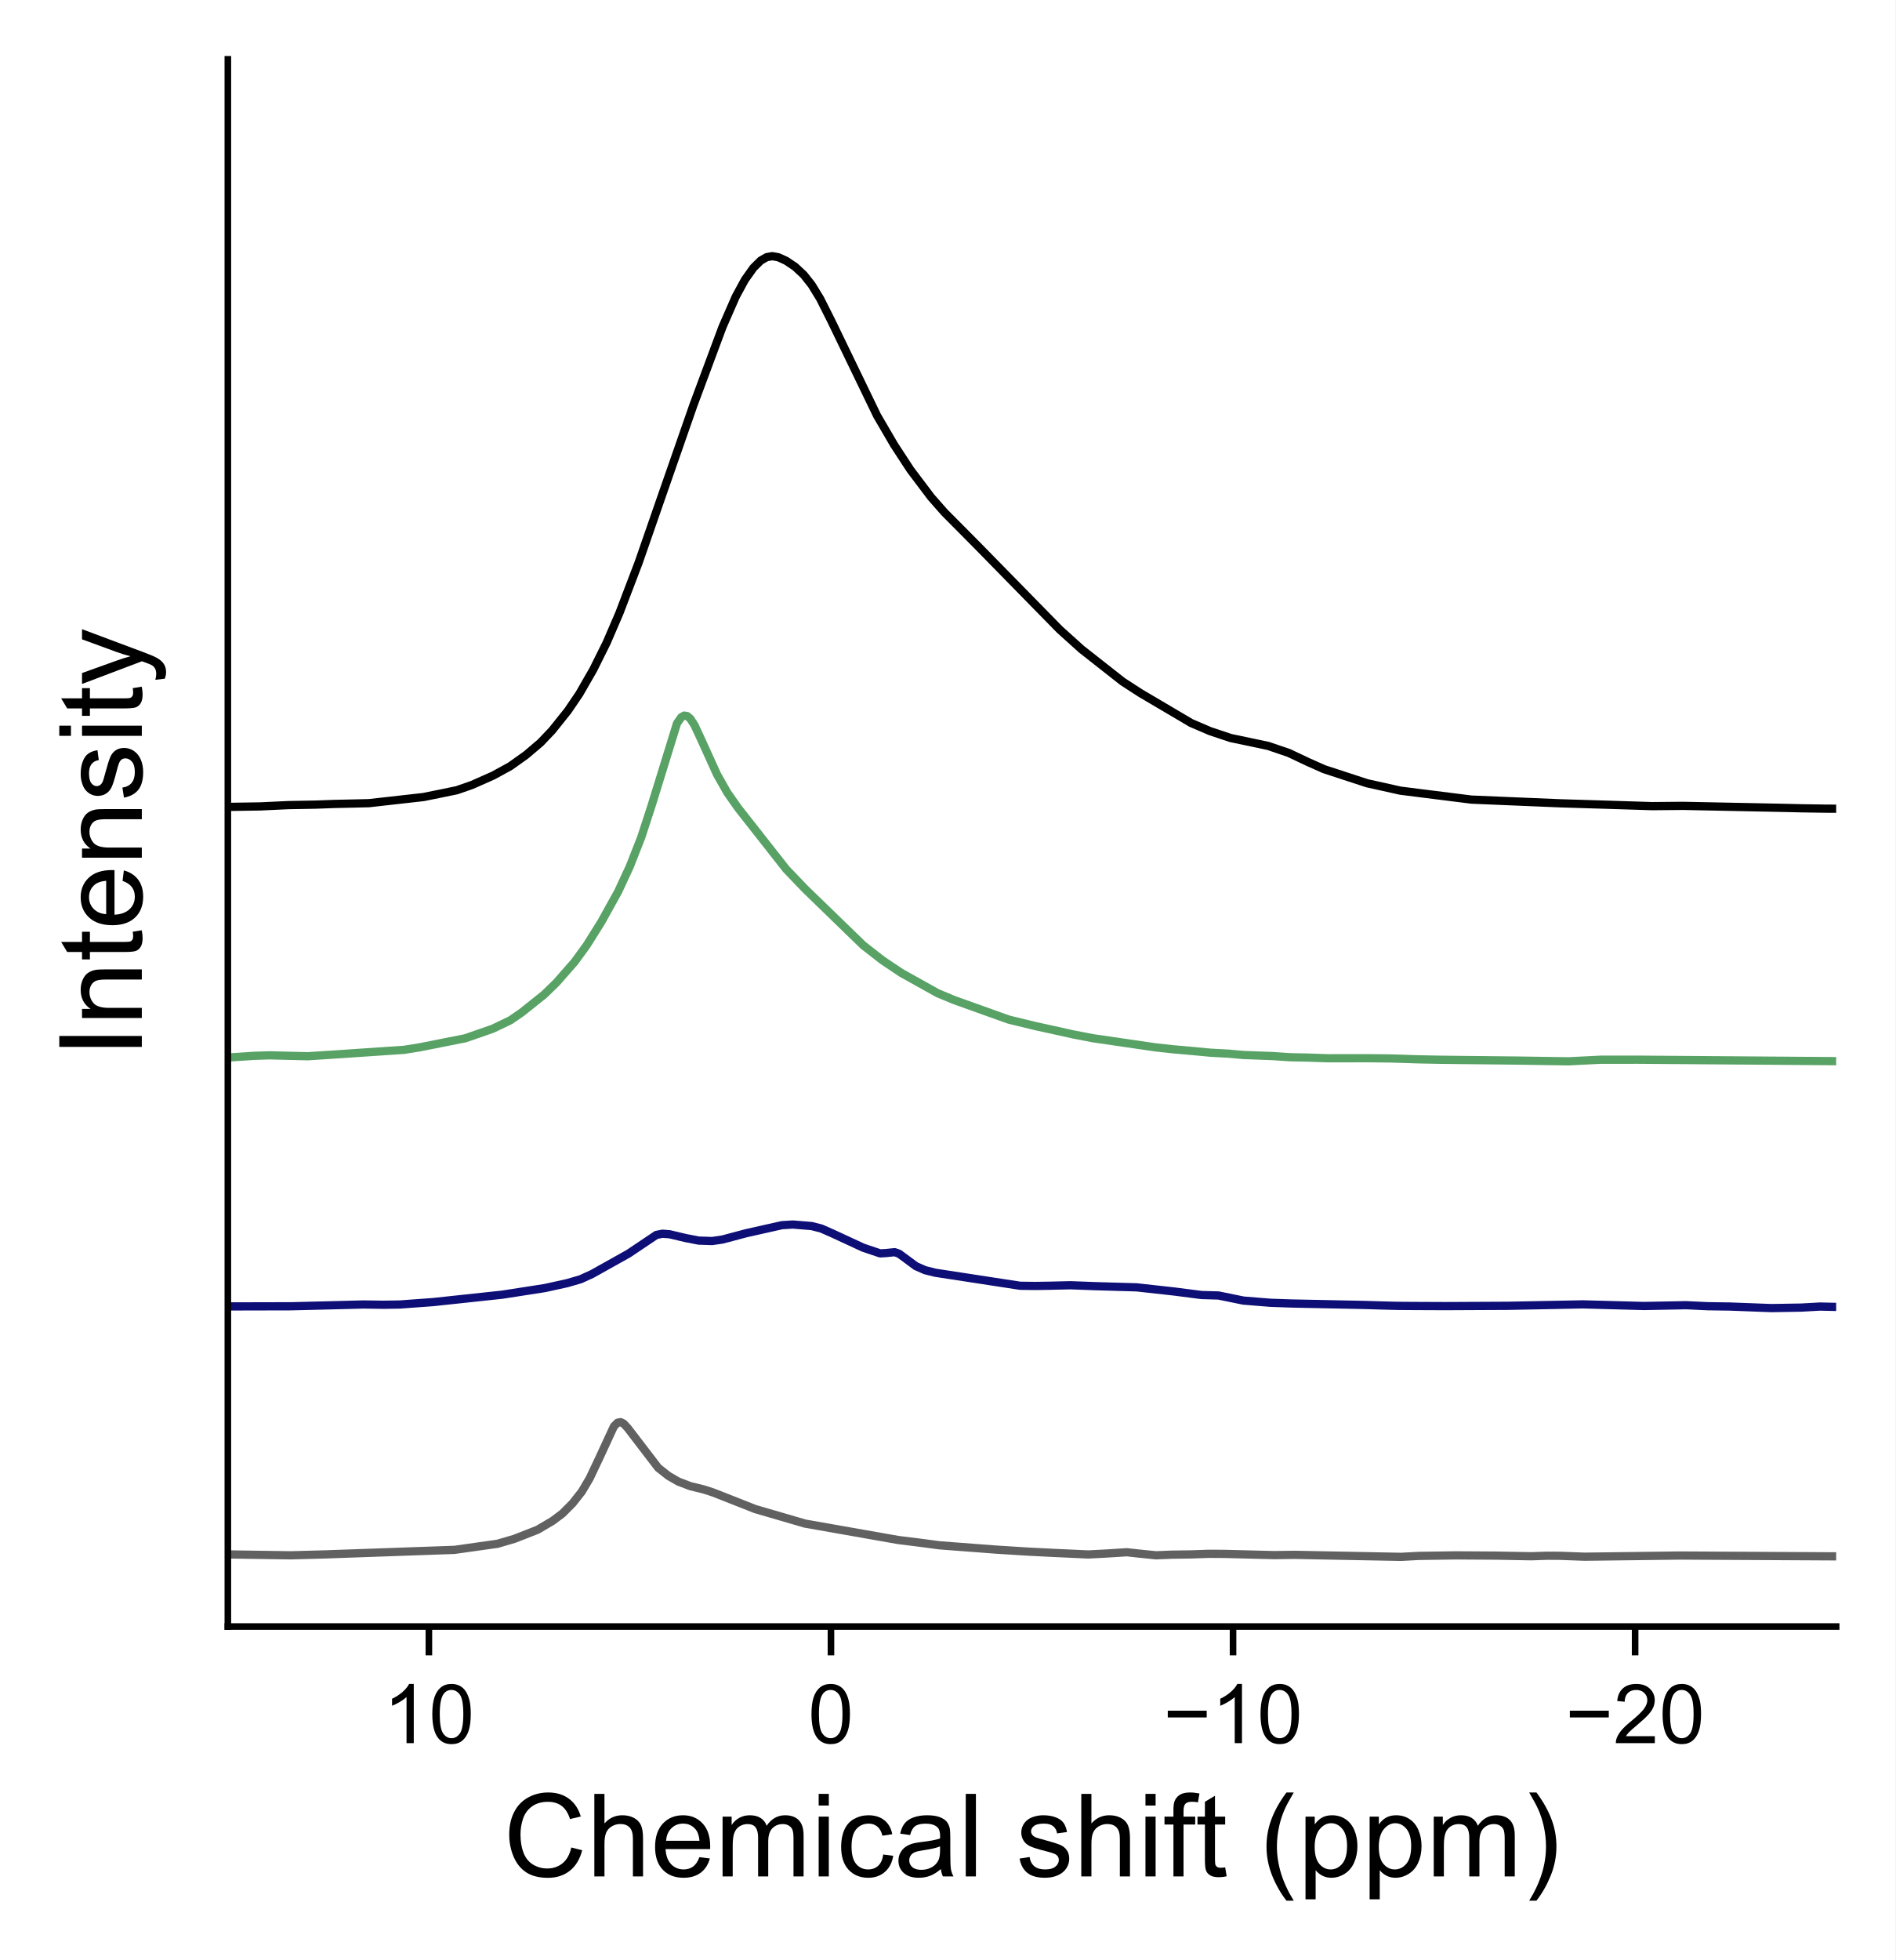
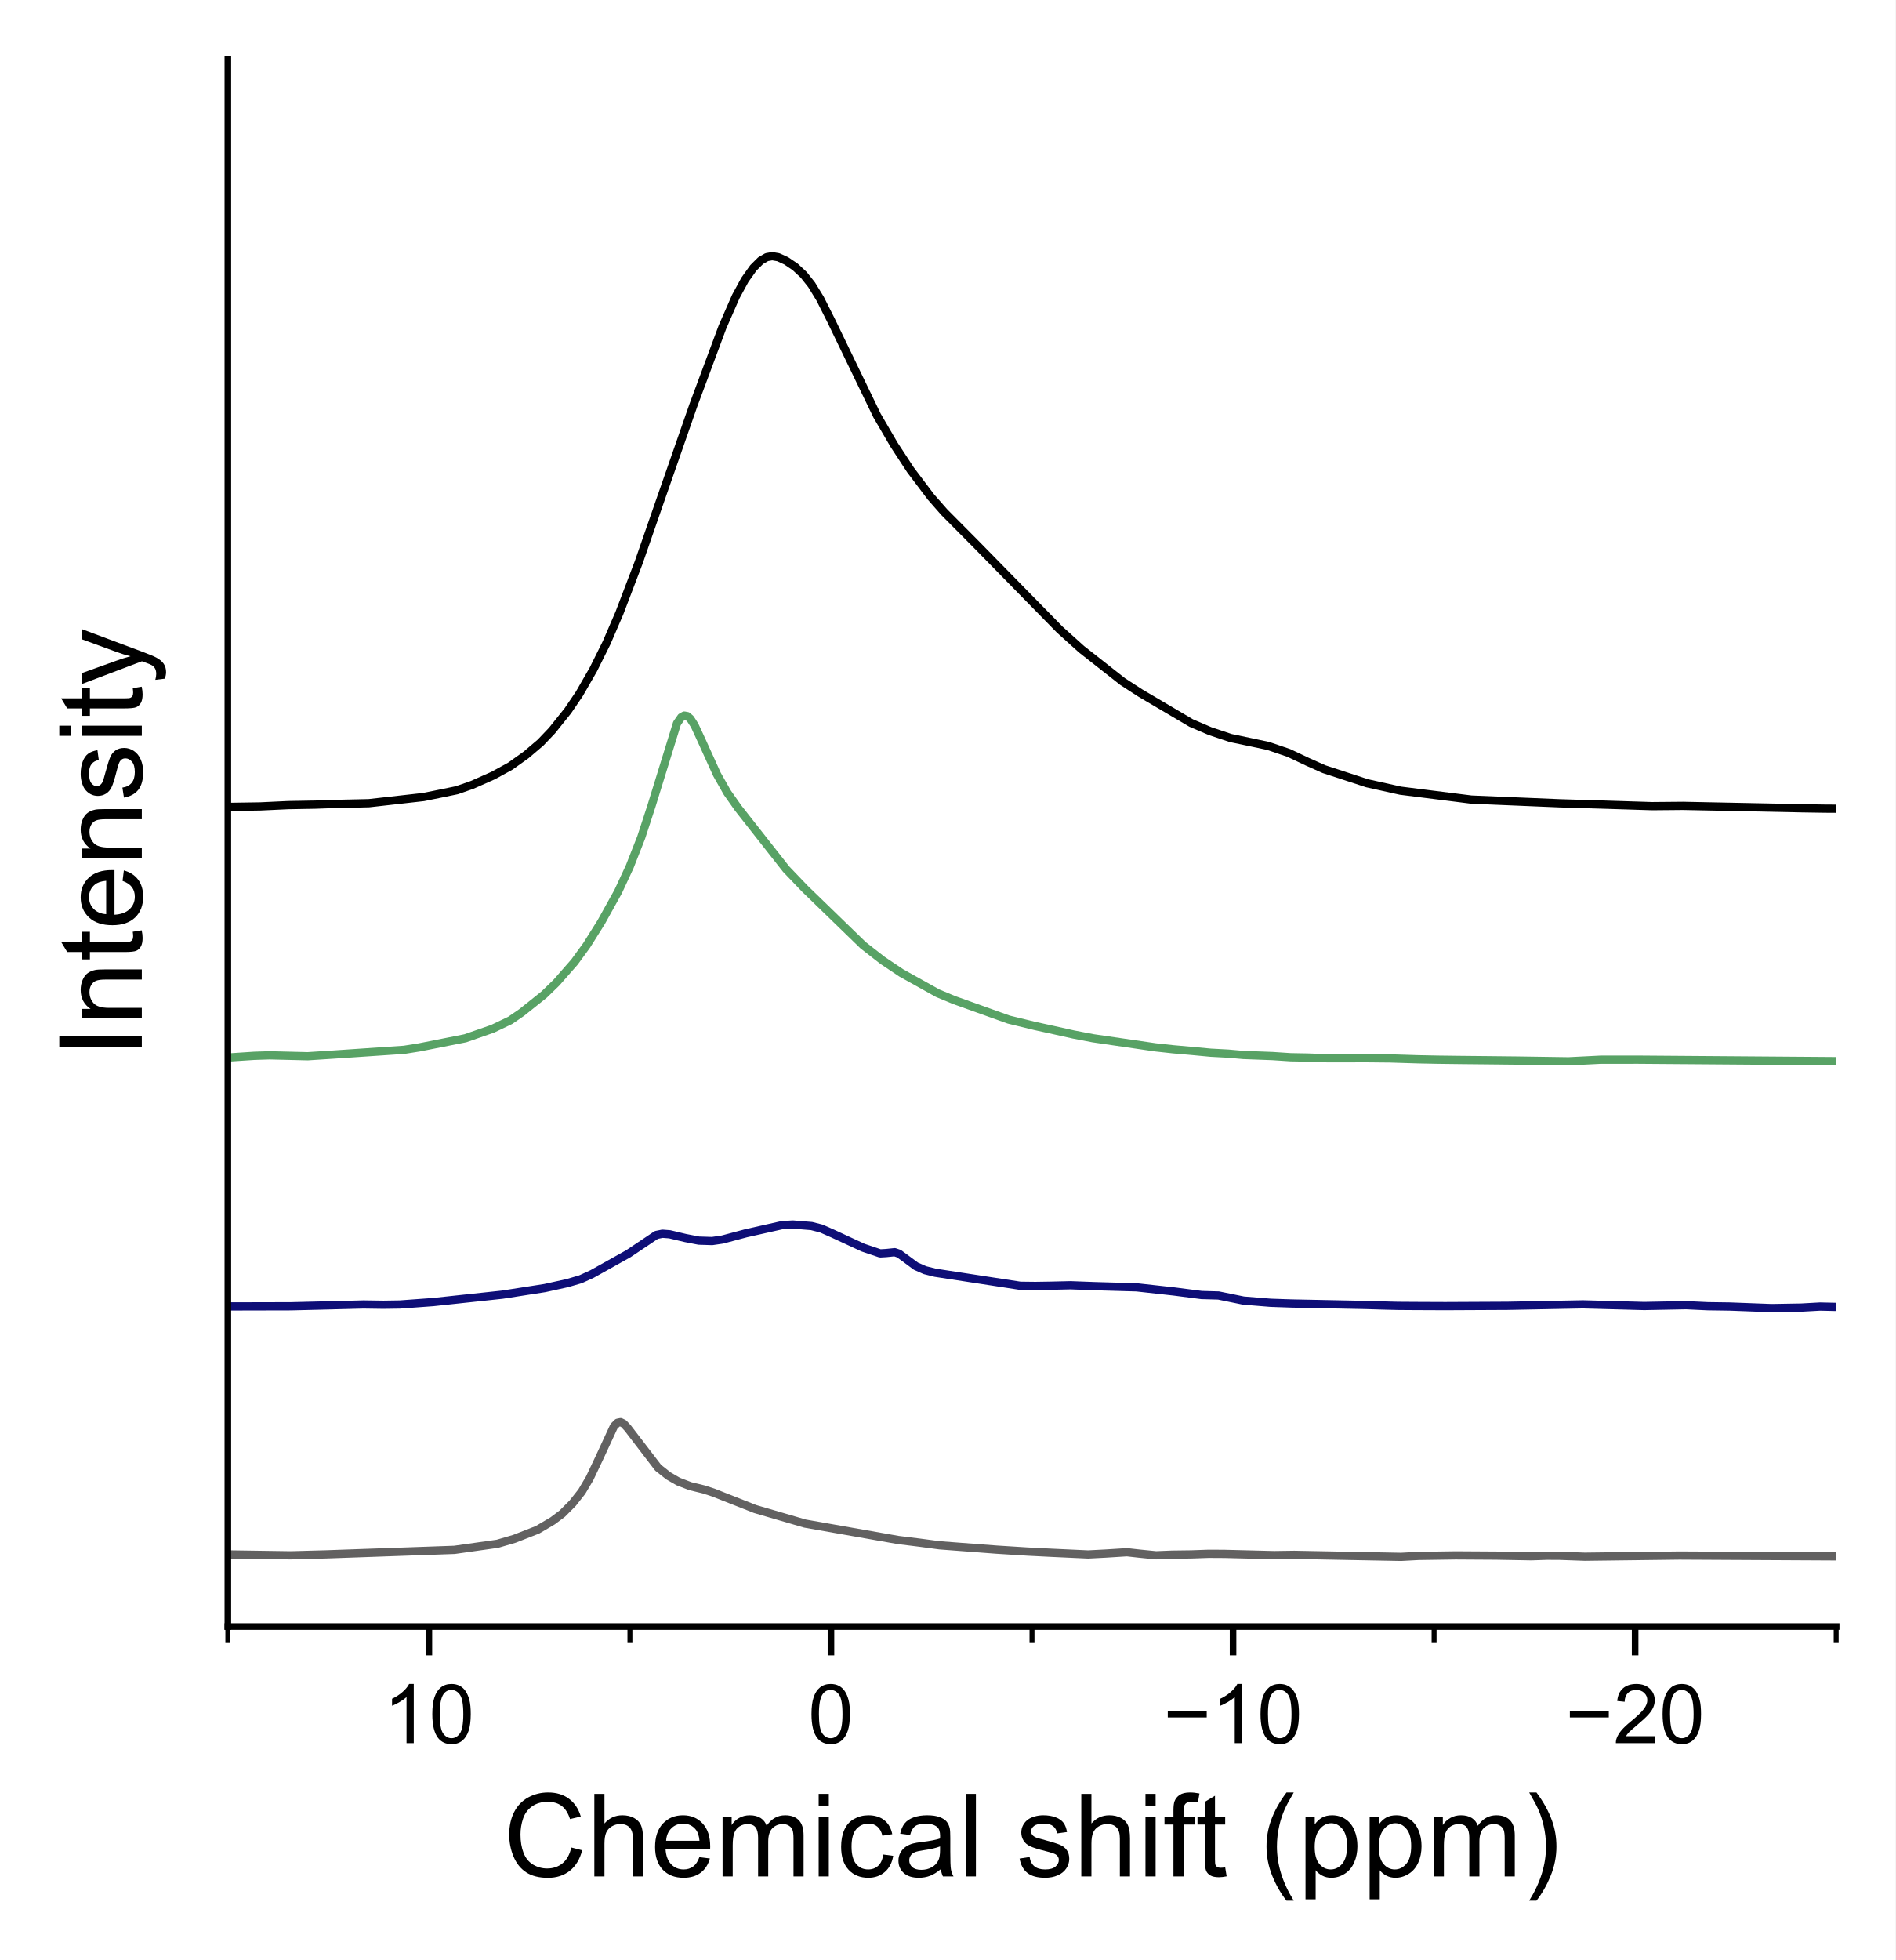
<svg xmlns="http://www.w3.org/2000/svg" xmlns:xlink="http://www.w3.org/1999/xlink" width="230.167pt" height="237.943pt" viewBox="0 0 230.167 237.943" version="1.1">
  <defs>
    <style type="text/css">*{stroke-linejoin: round; stroke-linecap: butt}</style>
  </defs>
  <g id="figure_1">
    <g id="patch_1">
      <path d="M 0 237.943  L 230.167 237.943  L 230.167 0  L 0 0  z " style="fill: #ffffff" />
    </g>
    <g id="axes_1">
      <g id="patch_2">
        <path d="M 27.668 197.46  L 222.968 197.46  L 222.968 7.2  L 27.668 7.2  z " style="fill: #ffffff" />
      </g>
      <g id="matplotlib.axis_1">
        <g id="xtick_1">
          <g id="line2d_1">
            <defs>
-               <path id="mfbfff7cfd5" d="M 0 0  L 0 3.5  " style="stroke: #000000; stroke-width: 0.8" />
-             </defs>
-             <g>
-               <use xlink:href="#mfbfff7cfd5" x="198.555" y="197.46" style="stroke: #000000; stroke-width: 0.8" />
+               <path id="m08f5ddf801" d="M 0 0  L 0 3.5  " style="stroke: #000000; stroke-width: 0.8" />
+             </defs>
+             <g>
+               <use xlink:href="#m08f5ddf801" x="198.555" y="197.46" style="stroke: #000000; stroke-width: 0.8" />
            </g>
          </g>
          <g id="text_1">
            <g transform="translate(190.0737 211.6178) scale(0.1 -0.1)">
              <defs>
                <path id="ArialMT-2212" d="M 3381 1997  L 356 1997  L 356 2522  L 3381 2522  L 3381 1997  z " transform="scale(0.015625)" />
                <path id="ArialMT-32" d="M 3222 541  L 3222 0  L 194 0  Q 188 203 259 391  Q 375 700 629 1000  Q 884 1300 1366 1694  Q 2113 2306 2375 2664  Q 2638 3022 2638 3341  Q 2638 3675 2398 3904  Q 2159 4134 1775 4134  Q 1369 4134 1125 3890  Q 881 3647 878 3216  L 300 3275  Q 359 3922 746 4261  Q 1134 4600 1788 4600  Q 2447 4600 2831 4234  Q 3216 3869 3216 3328  Q 3216 3053 3103 2787  Q 2991 2522 2730 2228  Q 2469 1934 1863 1422  Q 1356 997 1212 845  Q 1069 694 975 541  L 3222 541  z " transform="scale(0.015625)" />
                <path id="ArialMT-30" d="M 266 2259  Q 266 3072 433 3567  Q 600 4063 929 4331  Q 1259 4600 1759 4600  Q 2128 4600 2406 4451  Q 2684 4303 2865 4023  Q 3047 3744 3150 3342  Q 3253 2941 3253 2259  Q 3253 1453 3087 958  Q 2922 463 2592 192  Q 2263 -78 1759 -78  Q 1097 -78 719 397  Q 266 969 266 2259  z M 844 2259  Q 844 1131 1108 757  Q 1372 384 1759 384  Q 2147 384 2411 759  Q 2675 1134 2675 2259  Q 2675 3391 2411 3762  Q 2147 4134 1753 4134  Q 1366 4134 1134 3806  Q 844 3388 844 2259  z " transform="scale(0.015625)" />
              </defs>
              <use xlink:href="#ArialMT-2212" />
              <use xlink:href="#ArialMT-32" x="58.398" />
              <use xlink:href="#ArialMT-30" x="114.014" />
            </g>
          </g>
        </g>
        <g id="xtick_2">
          <g id="line2d_2">
            <g>
-               <use xlink:href="#mfbfff7cfd5" x="149.73" y="197.46" style="stroke: #000000; stroke-width: 0.8" />
+               <use xlink:href="#m08f5ddf801" x="149.73" y="197.46" style="stroke: #000000; stroke-width: 0.8" />
            </g>
          </g>
          <g id="text_2">
            <g transform="translate(141.2488 211.6178) scale(0.1 -0.1)">
              <defs>
                <path id="ArialMT-31" d="M 2384 0  L 1822 0  L 1822 3584  Q 1619 3391 1289 3197  Q 959 3003 697 2906  L 697 3450  Q 1169 3672 1522 3987  Q 1875 4303 2022 4600  L 2384 4600  L 2384 0  z " transform="scale(0.015625)" />
              </defs>
              <use xlink:href="#ArialMT-2212" />
              <use xlink:href="#ArialMT-31" x="58.398" />
              <use xlink:href="#ArialMT-30" x="114.014" />
            </g>
          </g>
        </g>
        <g id="xtick_3">
          <g id="line2d_3">
            <g>
-               <use xlink:href="#mfbfff7cfd5" x="100.905" y="197.46" style="stroke: #000000; stroke-width: 0.8" />
+               <use xlink:href="#m08f5ddf801" x="100.905" y="197.46" style="stroke: #000000; stroke-width: 0.8" />
            </g>
          </g>
          <g id="text_3">
            <g transform="translate(98.12453 211.6178) scale(0.1 -0.1)">
              <use xlink:href="#ArialMT-30" />
            </g>
          </g>
        </g>
        <g id="xtick_4">
          <g id="line2d_4">
            <g>
-               <use xlink:href="#mfbfff7cfd5" x="52.08" y="197.46" style="stroke: #000000; stroke-width: 0.8" />
+               <use xlink:href="#m08f5ddf801" x="52.08" y="197.46" style="stroke: #000000; stroke-width: 0.8" />
            </g>
          </g>
          <g id="text_4">
            <g transform="translate(46.51906 211.6178) scale(0.1 -0.1)">
              <use xlink:href="#ArialMT-31" />
              <use xlink:href="#ArialMT-30" x="55.615" />
+             </g>
+           </g>
+         </g>
+         <g id="xtick_5">
+           <g id="line2d_5">
+             <defs>
+               <path id="m6eeae6cc32" d="M 0 0  L 0 2  " style="stroke: #000000; stroke-width: 0.6" />
+             </defs>
+             <g>
+               <use xlink:href="#m6eeae6cc32" x="222.968" y="197.46" style="stroke: #000000; stroke-width: 0.6" />
+             </g>
+           </g>
+         </g>
+         <g id="xtick_6">
+           <g id="line2d_6">
+             <g>
+               <use xlink:href="#m6eeae6cc32" x="174.143" y="197.46" style="stroke: #000000; stroke-width: 0.6" />
+             </g>
+           </g>
+         </g>
+         <g id="xtick_7">
+           <g id="line2d_7">
+             <g>
+               <use xlink:href="#m6eeae6cc32" x="125.317" y="197.46" style="stroke: #000000; stroke-width: 0.6" />
+             </g>
+           </g>
+         </g>
+         <g id="xtick_8">
+           <g id="line2d_8">
+             <g>
+               <use xlink:href="#m6eeae6cc32" x="76.493" y="197.46" style="stroke: #000000; stroke-width: 0.6" />
+             </g>
+           </g>
+         </g>
+         <g id="xtick_9">
+           <g id="line2d_9">
+             <g>
+               <use xlink:href="#m6eeae6cc32" x="27.668" y="197.46" style="stroke: #000000; stroke-width: 0.6" />
            </g>
          </g>
        </g>
        <g id="text_5">
          <g transform="translate(61.13844 227.7969) scale(0.14 -0.14)">
            <defs>
              <path id="ArialMT-43" d="M 3763 1606  L 4369 1453  Q 4178 706 3683 314  Q 3188 -78 2472 -78  Q 1731 -78 1267 223  Q 803 525 561 1097  Q 319 1669 319 2325  Q 319 3041 592 3573  Q 866 4106 1370 4382  Q 1875 4659 2481 4659  Q 3169 4659 3637 4309  Q 4106 3959 4291 3325  L 3694 3184  Q 3534 3684 3231 3912  Q 2928 4141 2469 4141  Q 1941 4141 1586 3887  Q 1231 3634 1087 3207  Q 944 2781 944 2328  Q 944 1744 1114 1308  Q 1284 872 1643 656  Q 2003 441 2422 441  Q 2931 441 3284 734  Q 3638 1028 3763 1606  z " transform="scale(0.015625)" />
              <path id="ArialMT-68" d="M 422 0  L 422 4581  L 984 4581  L 984 2938  Q 1378 3394 1978 3394  Q 2347 3394 2619 3248  Q 2891 3103 3008 2847  Q 3125 2591 3125 2103  L 3125 0  L 2563 0  L 2563 2103  Q 2563 2525 2380 2717  Q 2197 2909 1863 2909  Q 1613 2909 1392 2779  Q 1172 2650 1078 2428  Q 984 2206 984 1816  L 984 0  L 422 0  z " transform="scale(0.015625)" />
              <path id="ArialMT-65" d="M 2694 1069  L 3275 997  Q 3138 488 2766 206  Q 2394 -75 1816 -75  Q 1088 -75 661 373  Q 234 822 234 1631  Q 234 2469 665 2931  Q 1097 3394 1784 3394  Q 2450 3394 2872 2941  Q 3294 2488 3294 1666  Q 3294 1616 3291 1516  L 816 1516  Q 847 969 1125 678  Q 1403 388 1819 388  Q 2128 388 2347 550  Q 2566 713 2694 1069  z M 847 1978  L 2700 1978  Q 2663 2397 2488 2606  Q 2219 2931 1791 2931  Q 1403 2931 1139 2672  Q 875 2413 847 1978  z " transform="scale(0.015625)" />
              <path id="ArialMT-6d" d="M 422 0  L 422 3319  L 925 3319  L 925 2853  Q 1081 3097 1340 3245  Q 1600 3394 1931 3394  Q 2300 3394 2536 3241  Q 2772 3088 2869 2813  Q 3263 3394 3894 3394  Q 4388 3394 4653 3120  Q 4919 2847 4919 2278  L 4919 0  L 4359 0  L 4359 2091  Q 4359 2428 4304 2576  Q 4250 2725 4106 2815  Q 3963 2906 3769 2906  Q 3419 2906 3187 2673  Q 2956 2441 2956 1928  L 2956 0  L 2394 0  L 2394 2156  Q 2394 2531 2256 2718  Q 2119 2906 1806 2906  Q 1569 2906 1367 2781  Q 1166 2656 1075 2415  Q 984 2175 984 1722  L 984 0  L 422 0  z " transform="scale(0.015625)" />
              <path id="ArialMT-69" d="M 425 3934  L 425 4581  L 988 4581  L 988 3934  L 425 3934  z M 425 0  L 425 3319  L 988 3319  L 988 0  L 425 0  z " transform="scale(0.015625)" />
              <path id="ArialMT-63" d="M 2588 1216  L 3141 1144  Q 3050 572 2676 248  Q 2303 -75 1759 -75  Q 1078 -75 664 370  Q 250 816 250 1647  Q 250 2184 428 2587  Q 606 2991 970 3192  Q 1334 3394 1763 3394  Q 2303 3394 2647 3120  Q 2991 2847 3088 2344  L 2541 2259  Q 2463 2594 2264 2762  Q 2066 2931 1784 2931  Q 1359 2931 1093 2626  Q 828 2322 828 1663  Q 828 994 1084 691  Q 1341 388 1753 388  Q 2084 388 2306 591  Q 2528 794 2588 1216  z " transform="scale(0.015625)" />
              <path id="ArialMT-61" d="M 2588 409  Q 2275 144 1986 34  Q 1697 -75 1366 -75  Q 819 -75 525 192  Q 231 459 231 875  Q 231 1119 342 1320  Q 453 1522 633 1644  Q 813 1766 1038 1828  Q 1203 1872 1538 1913  Q 2219 1994 2541 2106  Q 2544 2222 2544 2253  Q 2544 2597 2384 2738  Q 2169 2928 1744 2928  Q 1347 2928 1158 2789  Q 969 2650 878 2297  L 328 2372  Q 403 2725 575 2942  Q 747 3159 1072 3276  Q 1397 3394 1825 3394  Q 2250 3394 2515 3294  Q 2781 3194 2906 3042  Q 3031 2891 3081 2659  Q 3109 2516 3109 2141  L 3109 1391  Q 3109 606 3145 398  Q 3181 191 3288 0  L 2700 0  Q 2613 175 2588 409  z M 2541 1666  Q 2234 1541 1622 1453  Q 1275 1403 1131 1340  Q 988 1278 909 1158  Q 831 1038 831 891  Q 831 666 1001 516  Q 1172 366 1500 366  Q 1825 366 2078 508  Q 2331 650 2450 897  Q 2541 1088 2541 1459  L 2541 1666  z " transform="scale(0.015625)" />
              <path id="ArialMT-6c" d="M 409 0  L 409 4581  L 972 4581  L 972 0  L 409 0  z " transform="scale(0.015625)" />
              <path id="ArialMT-20" transform="scale(0.015625)" />
              <path id="ArialMT-73" d="M 197 991  L 753 1078  Q 800 744 1014 566  Q 1228 388 1613 388  Q 2000 388 2187 545  Q 2375 703 2375 916  Q 2375 1106 2209 1216  Q 2094 1291 1634 1406  Q 1016 1563 777 1677  Q 538 1791 414 1992  Q 291 2194 291 2438  Q 291 2659 392 2848  Q 494 3038 669 3163  Q 800 3259 1026 3326  Q 1253 3394 1513 3394  Q 1903 3394 2198 3281  Q 2494 3169 2634 2976  Q 2775 2784 2828 2463  L 2278 2388  Q 2241 2644 2061 2787  Q 1881 2931 1553 2931  Q 1166 2931 1000 2803  Q 834 2675 834 2503  Q 834 2394 903 2306  Q 972 2216 1119 2156  Q 1203 2125 1616 2013  Q 2213 1853 2448 1751  Q 2684 1650 2818 1456  Q 2953 1263 2953 975  Q 2953 694 2789 445  Q 2625 197 2315 61  Q 2006 -75 1616 -75  Q 969 -75 630 194  Q 291 463 197 991  z " transform="scale(0.015625)" />
              <path id="ArialMT-66" d="M 556 0  L 556 2881  L 59 2881  L 59 3319  L 556 3319  L 556 3672  Q 556 4006 616 4169  Q 697 4388 901 4523  Q 1106 4659 1475 4659  Q 1713 4659 2000 4603  L 1916 4113  Q 1741 4144 1584 4144  Q 1328 4144 1222 4034  Q 1116 3925 1116 3625  L 1116 3319  L 1763 3319  L 1763 2881  L 1116 2881  L 1116 0  L 556 0  z " transform="scale(0.015625)" />
              <path id="ArialMT-74" d="M 1650 503  L 1731 6  Q 1494 -44 1306 -44  Q 1000 -44 831 53  Q 663 150 594 308  Q 525 466 525 972  L 525 2881  L 113 2881  L 113 3319  L 525 3319  L 525 4141  L 1084 4478  L 1084 3319  L 1650 3319  L 1650 2881  L 1084 2881  L 1084 941  Q 1084 700 1114 631  Q 1144 563 1211 522  Q 1278 481 1403 481  Q 1497 481 1650 503  z " transform="scale(0.015625)" />
              <path id="ArialMT-28" d="M 1497 -1347  Q 1031 -759 709 28  Q 388 816 388 1659  Q 388 2403 628 3084  Q 909 3875 1497 4659  L 1900 4659  Q 1522 4009 1400 3731  Q 1209 3300 1100 2831  Q 966 2247 966 1656  Q 966 153 1900 -1347  L 1497 -1347  z " transform="scale(0.015625)" />
              <path id="ArialMT-70" d="M 422 -1272  L 422 3319  L 934 3319  L 934 2888  Q 1116 3141 1344 3267  Q 1572 3394 1897 3394  Q 2322 3394 2647 3175  Q 2972 2956 3137 2557  Q 3303 2159 3303 1684  Q 3303 1175 3120 767  Q 2938 359 2589 142  Q 2241 -75 1856 -75  Q 1575 -75 1351 44  Q 1128 163 984 344  L 984 -1272  L 422 -1272  z M 931 1641  Q 931 1000 1190 694  Q 1450 388 1819 388  Q 2194 388 2461 705  Q 2728 1022 2728 1688  Q 2728 2322 2467 2637  Q 2206 2953 1844 2953  Q 1484 2953 1207 2617  Q 931 2281 931 1641  z " transform="scale(0.015625)" />
              <path id="ArialMT-29" d="M 791 -1347  L 388 -1347  Q 1322 153 1322 1656  Q 1322 2244 1188 2822  Q 1081 3291 891 3722  Q 769 4003 388 4659  L 791 4659  Q 1378 3875 1659 3084  Q 1900 2403 1900 1659  Q 1900 816 1576 28  Q 1253 -759 791 -1347  z " transform="scale(0.015625)" />
            </defs>
            <use xlink:href="#ArialMT-43" />
            <use xlink:href="#ArialMT-68" x="72.217" />
            <use xlink:href="#ArialMT-65" x="127.832" />
            <use xlink:href="#ArialMT-6d" x="183.447" />
            <use xlink:href="#ArialMT-69" x="266.748" />
            <use xlink:href="#ArialMT-63" x="288.965" />
            <use xlink:href="#ArialMT-61" x="338.965" />
            <use xlink:href="#ArialMT-6c" x="394.58" />
            <use xlink:href="#ArialMT-20" x="416.797" />
            <use xlink:href="#ArialMT-73" x="444.58" />
            <use xlink:href="#ArialMT-68" x="494.58" />
            <use xlink:href="#ArialMT-69" x="550.195" />
            <use xlink:href="#ArialMT-66" x="572.412" />
            <use xlink:href="#ArialMT-74" x="600.195" />
            <use xlink:href="#ArialMT-20" x="627.979" />
            <use xlink:href="#ArialMT-28" x="655.762" />
            <use xlink:href="#ArialMT-70" x="689.062" />
            <use xlink:href="#ArialMT-70" x="744.678" />
            <use xlink:href="#ArialMT-6d" x="800.293" />
            <use xlink:href="#ArialMT-29" x="883.594" />
          </g>
        </g>
      </g>
      <g id="matplotlib.axis_2">
        <g id="ytick_1">
-           <g id="line2d_5" />
+           <g id="line2d_10" />
        </g>
        <g id="ytick_2">
-           <g id="line2d_6" />
+           <g id="line2d_11" />
        </g>
        <g id="ytick_3">
-           <g id="line2d_7" />
+           <g id="line2d_12" />
        </g>
        <g id="ytick_4">
-           <g id="line2d_8" />
+           <g id="line2d_13" />
        </g>
        <g id="ytick_5">
-           <g id="line2d_9" />
+           <g id="line2d_14" />
        </g>
        <g id="ytick_6">
-           <g id="line2d_10" />
+           <g id="line2d_15" />
        </g>
        <g id="ytick_7">
-           <g id="line2d_11" />
+           <g id="line2d_16" />
        </g>
        <g id="ytick_8">
-           <g id="line2d_12" />
+           <g id="line2d_17" />
        </g>
        <g id="ytick_9">
-           <g id="line2d_13" />
+           <g id="line2d_18" />
        </g>
        <g id="text_6">
          <g transform="translate(17.22094 128.3973) rotate(-90) scale(0.14 -0.14)">
            <defs>
              <path id="ArialMT-49" d="M 597 0  L 597 4581  L 1203 4581  L 1203 0  L 597 0  z " transform="scale(0.015625)" />
              <path id="ArialMT-6e" d="M 422 0  L 422 3319  L 928 3319  L 928 2847  Q 1294 3394 1984 3394  Q 2284 3394 2536 3286  Q 2788 3178 2913 3003  Q 3038 2828 3088 2588  Q 3119 2431 3119 2041  L 3119 0  L 2556 0  L 2556 2019  Q 2556 2363 2490 2533  Q 2425 2703 2258 2804  Q 2091 2906 1866 2906  Q 1506 2906 1245 2678  Q 984 2450 984 1813  L 984 0  L 422 0  z " transform="scale(0.015625)" />
              <path id="ArialMT-79" d="M 397 -1278  L 334 -750  Q 519 -800 656 -800  Q 844 -800 956 -737  Q 1069 -675 1141 -563  Q 1194 -478 1313 -144  Q 1328 -97 1363 -6  L 103 3319  L 709 3319  L 1400 1397  Q 1534 1031 1641 628  Q 1738 1016 1872 1384  L 2581 3319  L 3144 3319  L 1881 -56  Q 1678 -603 1566 -809  Q 1416 -1088 1222 -1217  Q 1028 -1347 759 -1347  Q 597 -1347 397 -1278  z " transform="scale(0.015625)" />
            </defs>
            <use xlink:href="#ArialMT-49" />
            <use xlink:href="#ArialMT-6e" x="27.783" />
            <use xlink:href="#ArialMT-74" x="83.398" />
            <use xlink:href="#ArialMT-65" x="111.182" />
            <use xlink:href="#ArialMT-6e" x="166.797" />
            <use xlink:href="#ArialMT-73" x="222.412" />
            <use xlink:href="#ArialMT-69" x="272.412" />
            <use xlink:href="#ArialMT-74" x="294.629" />
            <use xlink:href="#ArialMT-79" x="322.412" />
          </g>
        </g>
      </g>
-       <g id="line2d_14">
-         <path d="M -1 128.5  L 8.132 128.402  L 14.464 128.457  L 23.006 128.463  L 27.571 128.392  L 30.885 128.175  L 32.726 128.116  L 37.364 128.228  L 40.457 128.029  L 49.072 127.448  L 50.913 127.154  L 56.51 126.044  L 59.823 124.891  L 61.958 123.871  L 63.358 122.909  L 66.082 120.733  L 67.555 119.304  L 69.764 116.785  L 71.236 114.767  L 73.004 111.949  L 75.065 108.235  L 76.465 105.218  L 77.864 101.659  L 79.115 97.826  L 82.208 87.818  L 82.723 87.077  L 83.092 86.87  L 83.46 86.936  L 83.828 87.254  L 84.343 88.051  L 85.153 89.797  L 87.068 94.019  L 88.32 96.227  L 89.645 98.11  L 95.462 105.51  L 97.745 107.895  L 104.814 114.753  L 107.17 116.589  L 109.453 118.116  L 113.871 120.579  L 115.859 121.405  L 122.486 123.776  L 125.726 124.564  L 128.009 125.064  L 130.365 125.588  L 132.721 126.041  L 140.306 127.149  L 142.441 127.382  L 144.724 127.583  L 147.007 127.798  L 149.142 127.912  L 150.983 128.075  L 152.529 128.132  L 154.517 128.205  L 156.726 128.35  L 158.788 128.387  L 161.218 128.473  L 166.078 128.466  L 168.802 128.494  L 172.263 128.601  L 174.62 128.648  L 177.565 128.684  L 180.658 128.714  L 184.192 128.752  L 188.537 128.816  L 190.451 128.844  L 194.354 128.649  L 196.71 128.649  L 198.845 128.645  L 227.931 128.862  L 229.772 128.918  L 231.167 128.944  L 231.167 128.944  " clip-path="url(#p5f4dc38ba2)" style="fill: none; stroke: #58a265; stroke-linecap: square" />
-       </g>
-       <g id="line2d_15">
-         <path d="M -1 158.71  L 4.229 158.707  L 7.101 158.645  L 9.015 158.675  L 13.065 158.596  L 15.716 158.717  L 17.336 158.605  L 18.882 158.563  L 22.785 158.61  L 35.303 158.582  L 40.31 158.46  L 44.139 158.362  L 46.569 158.397  L 48.557 158.367  L 52.607 158.071  L 61.001 157.172  L 66.156 156.371  L 68.88 155.772  L 70.5 155.3  L 71.899 154.661  L 76.317 152.191  L 79.704 149.92  L 80.441 149.772  L 81.324 149.84  L 83.239 150.296  L 84.859 150.609  L 86.479 150.66  L 87.731 150.477  L 90.602 149.713  L 94.947 148.737  L 96.272 148.656  L 98.555 148.842  L 99.733 149.143  L 101.132 149.76  L 104.814 151.465  L 106.876 152.161  L 107.612 152.119  L 108.643 152.014  L 109.158 152.191  L 109.895 152.728  L 111.22 153.711  L 112.325 154.197  L 113.576 154.51  L 123.885 156.092  L 125.726 156.114  L 127.42 156.088  L 129.997 156.028  L 133.016 156.14  L 138.023 156.283  L 142.588 156.787  L 145.902 157.214  L 147.964 157.272  L 150.983 157.889  L 154.296 158.157  L 156.874 158.245  L 165.783 158.423  L 167.919 158.487  L 169.76 158.533  L 171.895 158.547  L 175.503 158.562  L 183.088 158.525  L 192.218 158.348  L 199.655 158.548  L 204.736 158.45  L 207.387 158.575  L 210.038 158.612  L 215.119 158.802  L 218.727 158.741  L 221.009 158.615  L 228.373 158.779  L 231.167 158.683  L 231.167 158.683  " clip-path="url(#p5f4dc38ba2)" style="fill: none; stroke: #0e0e77; stroke-linecap: square" />
-       </g>
-       <g id="line2d_16">
-         <path d="M -1 98.261  L 3.566 98.198  L 5.628 98.165  L 8.058 98.219  L 12.255 98.157  L 14.759 98.202  L 18.956 98.137  L 21.091 98.079  L 23.006 98.016  L 25.436 97.992  L 31.621 97.898  L 35.008 97.739  L 38.322 97.681  L 40.604 97.599  L 43.255 97.541  L 44.802 97.505  L 51.429 96.759  L 53.49 96.342  L 55.479 95.931  L 57.32 95.289  L 59.897 94.146  L 61.958 93.017  L 63.873 91.654  L 65.64 90.153  L 67.039 88.684  L 68.954 86.291  L 70.353 84.229  L 72.046 81.28  L 73.666 78.023  L 75.213 74.431  L 77.569 68.252  L 79.925 61.461  L 84.196 49.201  L 87.731 39.7  L 89.351 35.998  L 90.455 33.966  L 91.486 32.517  L 92.37 31.639  L 93.106 31.216  L 93.769 31.098  L 94.505 31.224  L 95.462 31.658  L 96.567 32.403  L 97.598 33.364  L 98.555 34.571  L 99.586 36.254  L 100.911 38.884  L 106.507 50.461  L 108.569 53.995  L 110.557 57.037  L 113.061 60.354  L 114.681 62.196  L 118.584 66.128  L 128.672 76.424  L 131.322 78.811  L 136.33 82.749  L 138.465 84.131  L 144.65 87.779  L 146.933 88.757  L 149.437 89.595  L 152.087 90.15  L 154.002 90.557  L 156.505 91.41  L 158.788 92.489  L 160.776 93.375  L 166.004 95.085  L 170.054 95.986  L 178.669 97.07  L 189.42 97.52  L 195.09 97.691  L 200.613 97.865  L 204.368 97.831  L 216.886 98.082  L 218.727 98.125  L 221.599 98.169  L 230.95 98.226  L 231.167 98.213  L 231.167 98.213  " clip-path="url(#p5f4dc38ba2)" style="fill: none; stroke: #000000; stroke-linecap: square" />
-       </g>
-       <g id="line2d_17">
-         <path d="M -1 188.895  L 19.839 188.837  L 24.92 188.708  L 26.467 188.687  L 35.303 188.815  L 39.647 188.698  L 55.184 188.152  L 60.412 187.414  L 62.474 186.809  L 65.272 185.714  L 67.113 184.629  L 68.291 183.745  L 69.543 182.488  L 70.647 181.086  L 71.605 179.466  L 72.783 176.981  L 74.55 173.155  L 74.992 172.719  L 75.36 172.646  L 75.728 172.823  L 76.244 173.384  L 79.925 178.189  L 81.177 179.175  L 82.355 179.855  L 83.828 180.421  L 85.448 180.814  L 86.626 181.198  L 91.707 183.199  L 97.745 184.96  L 109.085 186.958  L 111.662 187.277  L 114.092 187.6  L 121.014 188.125  L 124.769 188.361  L 127.641 188.505  L 132.132 188.712  L 134.268 188.602  L 136.845 188.441  L 138.318 188.605  L 140.379 188.812  L 142.294 188.735  L 144.65 188.704  L 146.786 188.63  L 148.7 188.641  L 154.738 188.791  L 157.168 188.756  L 170.128 189.002  L 172.263 188.887  L 176.755 188.822  L 181.689 188.852  L 185.959 188.929  L 187.874 188.865  L 189.42 188.874  L 192.439 188.983  L 203.926 188.841  L 226.532 188.96  L 230.656 188.864  L 231.167 188.907  L 231.167 188.907  " clip-path="url(#p5f4dc38ba2)" style="fill: none; stroke: #626161; stroke-linecap: square" />
+       <g id="line2d_19">
+         <path d="M -1 128.5  L 8.132 128.402  L 14.464 128.457  L 23.006 128.463  L 27.571 128.392  L 30.885 128.175  L 32.726 128.116  L 37.364 128.228  L 40.457 128.029  L 49.072 127.448  L 50.913 127.154  L 56.51 126.044  L 59.823 124.891  L 61.958 123.871  L 63.358 122.909  L 66.082 120.733  L 67.555 119.304  L 69.764 116.785  L 71.236 114.767  L 73.004 111.949  L 75.065 108.235  L 76.465 105.218  L 77.864 101.659  L 79.115 97.826  L 82.208 87.818  L 82.723 87.077  L 83.092 86.87  L 83.46 86.936  L 83.828 87.254  L 84.343 88.051  L 85.153 89.797  L 87.068 94.019  L 88.32 96.227  L 89.645 98.11  L 95.462 105.51  L 97.745 107.895  L 104.814 114.753  L 107.17 116.589  L 109.453 118.116  L 113.871 120.579  L 115.859 121.405  L 122.486 123.776  L 125.726 124.564  L 128.009 125.064  L 130.365 125.588  L 132.721 126.041  L 140.306 127.149  L 142.441 127.382  L 144.724 127.583  L 147.007 127.798  L 149.142 127.912  L 150.983 128.075  L 152.529 128.132  L 154.517 128.205  L 156.726 128.35  L 158.788 128.387  L 161.218 128.473  L 166.078 128.466  L 168.802 128.494  L 172.263 128.601  L 174.62 128.648  L 177.565 128.684  L 180.658 128.714  L 184.192 128.752  L 188.537 128.816  L 190.451 128.844  L 194.354 128.649  L 196.71 128.649  L 198.845 128.645  L 227.931 128.862  L 229.772 128.918  L 231.167 128.944  L 231.167 128.944  " clip-path="url(#p92773a17ba)" style="fill: none; stroke: #58a265; stroke-linecap: square" />
+       </g>
+       <g id="line2d_20">
+         <path d="M -1 158.71  L 4.229 158.707  L 7.101 158.645  L 9.015 158.675  L 13.065 158.596  L 15.716 158.717  L 17.336 158.605  L 18.882 158.563  L 22.785 158.61  L 35.303 158.582  L 40.31 158.46  L 44.139 158.362  L 46.569 158.397  L 48.557 158.367  L 52.607 158.071  L 61.001 157.172  L 66.156 156.371  L 68.88 155.772  L 70.5 155.3  L 71.899 154.661  L 76.317 152.191  L 79.704 149.92  L 80.441 149.772  L 81.324 149.84  L 83.239 150.296  L 84.859 150.609  L 86.479 150.66  L 87.731 150.477  L 90.602 149.713  L 94.947 148.737  L 96.272 148.656  L 98.555 148.842  L 99.733 149.143  L 101.132 149.76  L 104.814 151.465  L 106.876 152.161  L 107.612 152.119  L 108.643 152.014  L 109.158 152.191  L 109.895 152.728  L 111.22 153.711  L 112.325 154.197  L 113.576 154.51  L 123.885 156.092  L 125.726 156.114  L 127.42 156.088  L 129.997 156.028  L 133.016 156.14  L 138.023 156.283  L 142.588 156.787  L 145.902 157.214  L 147.964 157.272  L 150.983 157.889  L 154.296 158.157  L 156.874 158.245  L 165.783 158.423  L 167.919 158.487  L 169.76 158.533  L 171.895 158.547  L 175.503 158.562  L 183.088 158.525  L 192.218 158.348  L 199.655 158.548  L 204.736 158.45  L 207.387 158.575  L 210.038 158.612  L 215.119 158.802  L 218.727 158.741  L 221.009 158.615  L 228.373 158.779  L 231.167 158.683  L 231.167 158.683  " clip-path="url(#p92773a17ba)" style="fill: none; stroke: #0e0e77; stroke-linecap: square" />
+       </g>
+       <g id="line2d_21">
+         <path d="M -1 98.261  L 3.566 98.198  L 5.628 98.165  L 8.058 98.219  L 12.255 98.157  L 14.759 98.202  L 18.956 98.137  L 21.091 98.079  L 23.006 98.016  L 25.436 97.992  L 31.621 97.898  L 35.008 97.739  L 38.322 97.681  L 40.604 97.599  L 43.255 97.541  L 44.802 97.505  L 51.429 96.759  L 53.49 96.342  L 55.479 95.931  L 57.32 95.289  L 59.897 94.146  L 61.958 93.017  L 63.873 91.654  L 65.64 90.153  L 67.039 88.684  L 68.954 86.291  L 70.353 84.229  L 72.046 81.28  L 73.666 78.023  L 75.213 74.431  L 77.569 68.252  L 79.925 61.461  L 84.196 49.201  L 87.731 39.7  L 89.351 35.998  L 90.455 33.966  L 91.486 32.517  L 92.37 31.639  L 93.106 31.216  L 93.769 31.098  L 94.505 31.224  L 95.462 31.658  L 96.567 32.403  L 97.598 33.364  L 98.555 34.571  L 99.586 36.254  L 100.911 38.884  L 106.507 50.461  L 108.569 53.995  L 110.557 57.037  L 113.061 60.354  L 114.681 62.196  L 118.584 66.128  L 128.672 76.424  L 131.322 78.811  L 136.33 82.749  L 138.465 84.131  L 144.65 87.779  L 146.933 88.757  L 149.437 89.595  L 152.087 90.15  L 154.002 90.557  L 156.505 91.41  L 158.788 92.489  L 160.776 93.375  L 166.004 95.085  L 170.054 95.986  L 178.669 97.07  L 189.42 97.52  L 195.09 97.691  L 200.613 97.865  L 204.368 97.831  L 216.886 98.082  L 218.727 98.125  L 221.599 98.169  L 230.95 98.226  L 231.167 98.213  L 231.167 98.213  " clip-path="url(#p92773a17ba)" style="fill: none; stroke: #000000; stroke-linecap: square" />
+       </g>
+       <g id="line2d_22">
+         <path d="M -1 188.895  L 19.839 188.837  L 24.92 188.708  L 26.467 188.687  L 35.303 188.815  L 39.647 188.698  L 55.184 188.152  L 60.412 187.414  L 62.474 186.809  L 65.272 185.714  L 67.113 184.629  L 68.291 183.745  L 69.543 182.488  L 70.647 181.086  L 71.605 179.466  L 72.783 176.981  L 74.55 173.155  L 74.992 172.719  L 75.36 172.646  L 75.728 172.823  L 76.244 173.384  L 79.925 178.189  L 81.177 179.175  L 82.355 179.855  L 83.828 180.421  L 85.448 180.814  L 86.626 181.198  L 91.707 183.199  L 97.745 184.96  L 109.085 186.958  L 111.662 187.277  L 114.092 187.6  L 121.014 188.125  L 124.769 188.361  L 127.641 188.505  L 132.132 188.712  L 134.268 188.602  L 136.845 188.441  L 138.318 188.605  L 140.379 188.812  L 142.294 188.735  L 144.65 188.704  L 146.786 188.63  L 148.7 188.641  L 154.738 188.791  L 157.168 188.756  L 170.128 189.002  L 172.263 188.887  L 176.755 188.822  L 181.689 188.852  L 185.959 188.929  L 187.874 188.865  L 189.42 188.874  L 192.439 188.983  L 203.926 188.841  L 226.532 188.96  L 230.656 188.864  L 231.167 188.907  L 231.167 188.907  " clip-path="url(#p92773a17ba)" style="fill: none; stroke: #626161; stroke-linecap: square" />
      </g>
      <g id="patch_3">
        <path d="M 27.668 197.46  L 27.668 7.2  " style="fill: none; stroke: #000000; stroke-width: 0.8; stroke-linejoin: miter; stroke-linecap: square" />
      </g>
      <g id="patch_4">
        <path d="M 27.668 197.46  L 222.968 197.46  " style="fill: none; stroke: #000000; stroke-width: 0.8; stroke-linejoin: miter; stroke-linecap: square" />
      </g>
    </g>
  </g>
  <defs>
-     <clipPath id="p5f4dc38ba2">
+     <clipPath id="p92773a17ba">
      <rect x="27.668" y="7.2" width="195.3" height="190.26" />
    </clipPath>
  </defs>
</svg>
